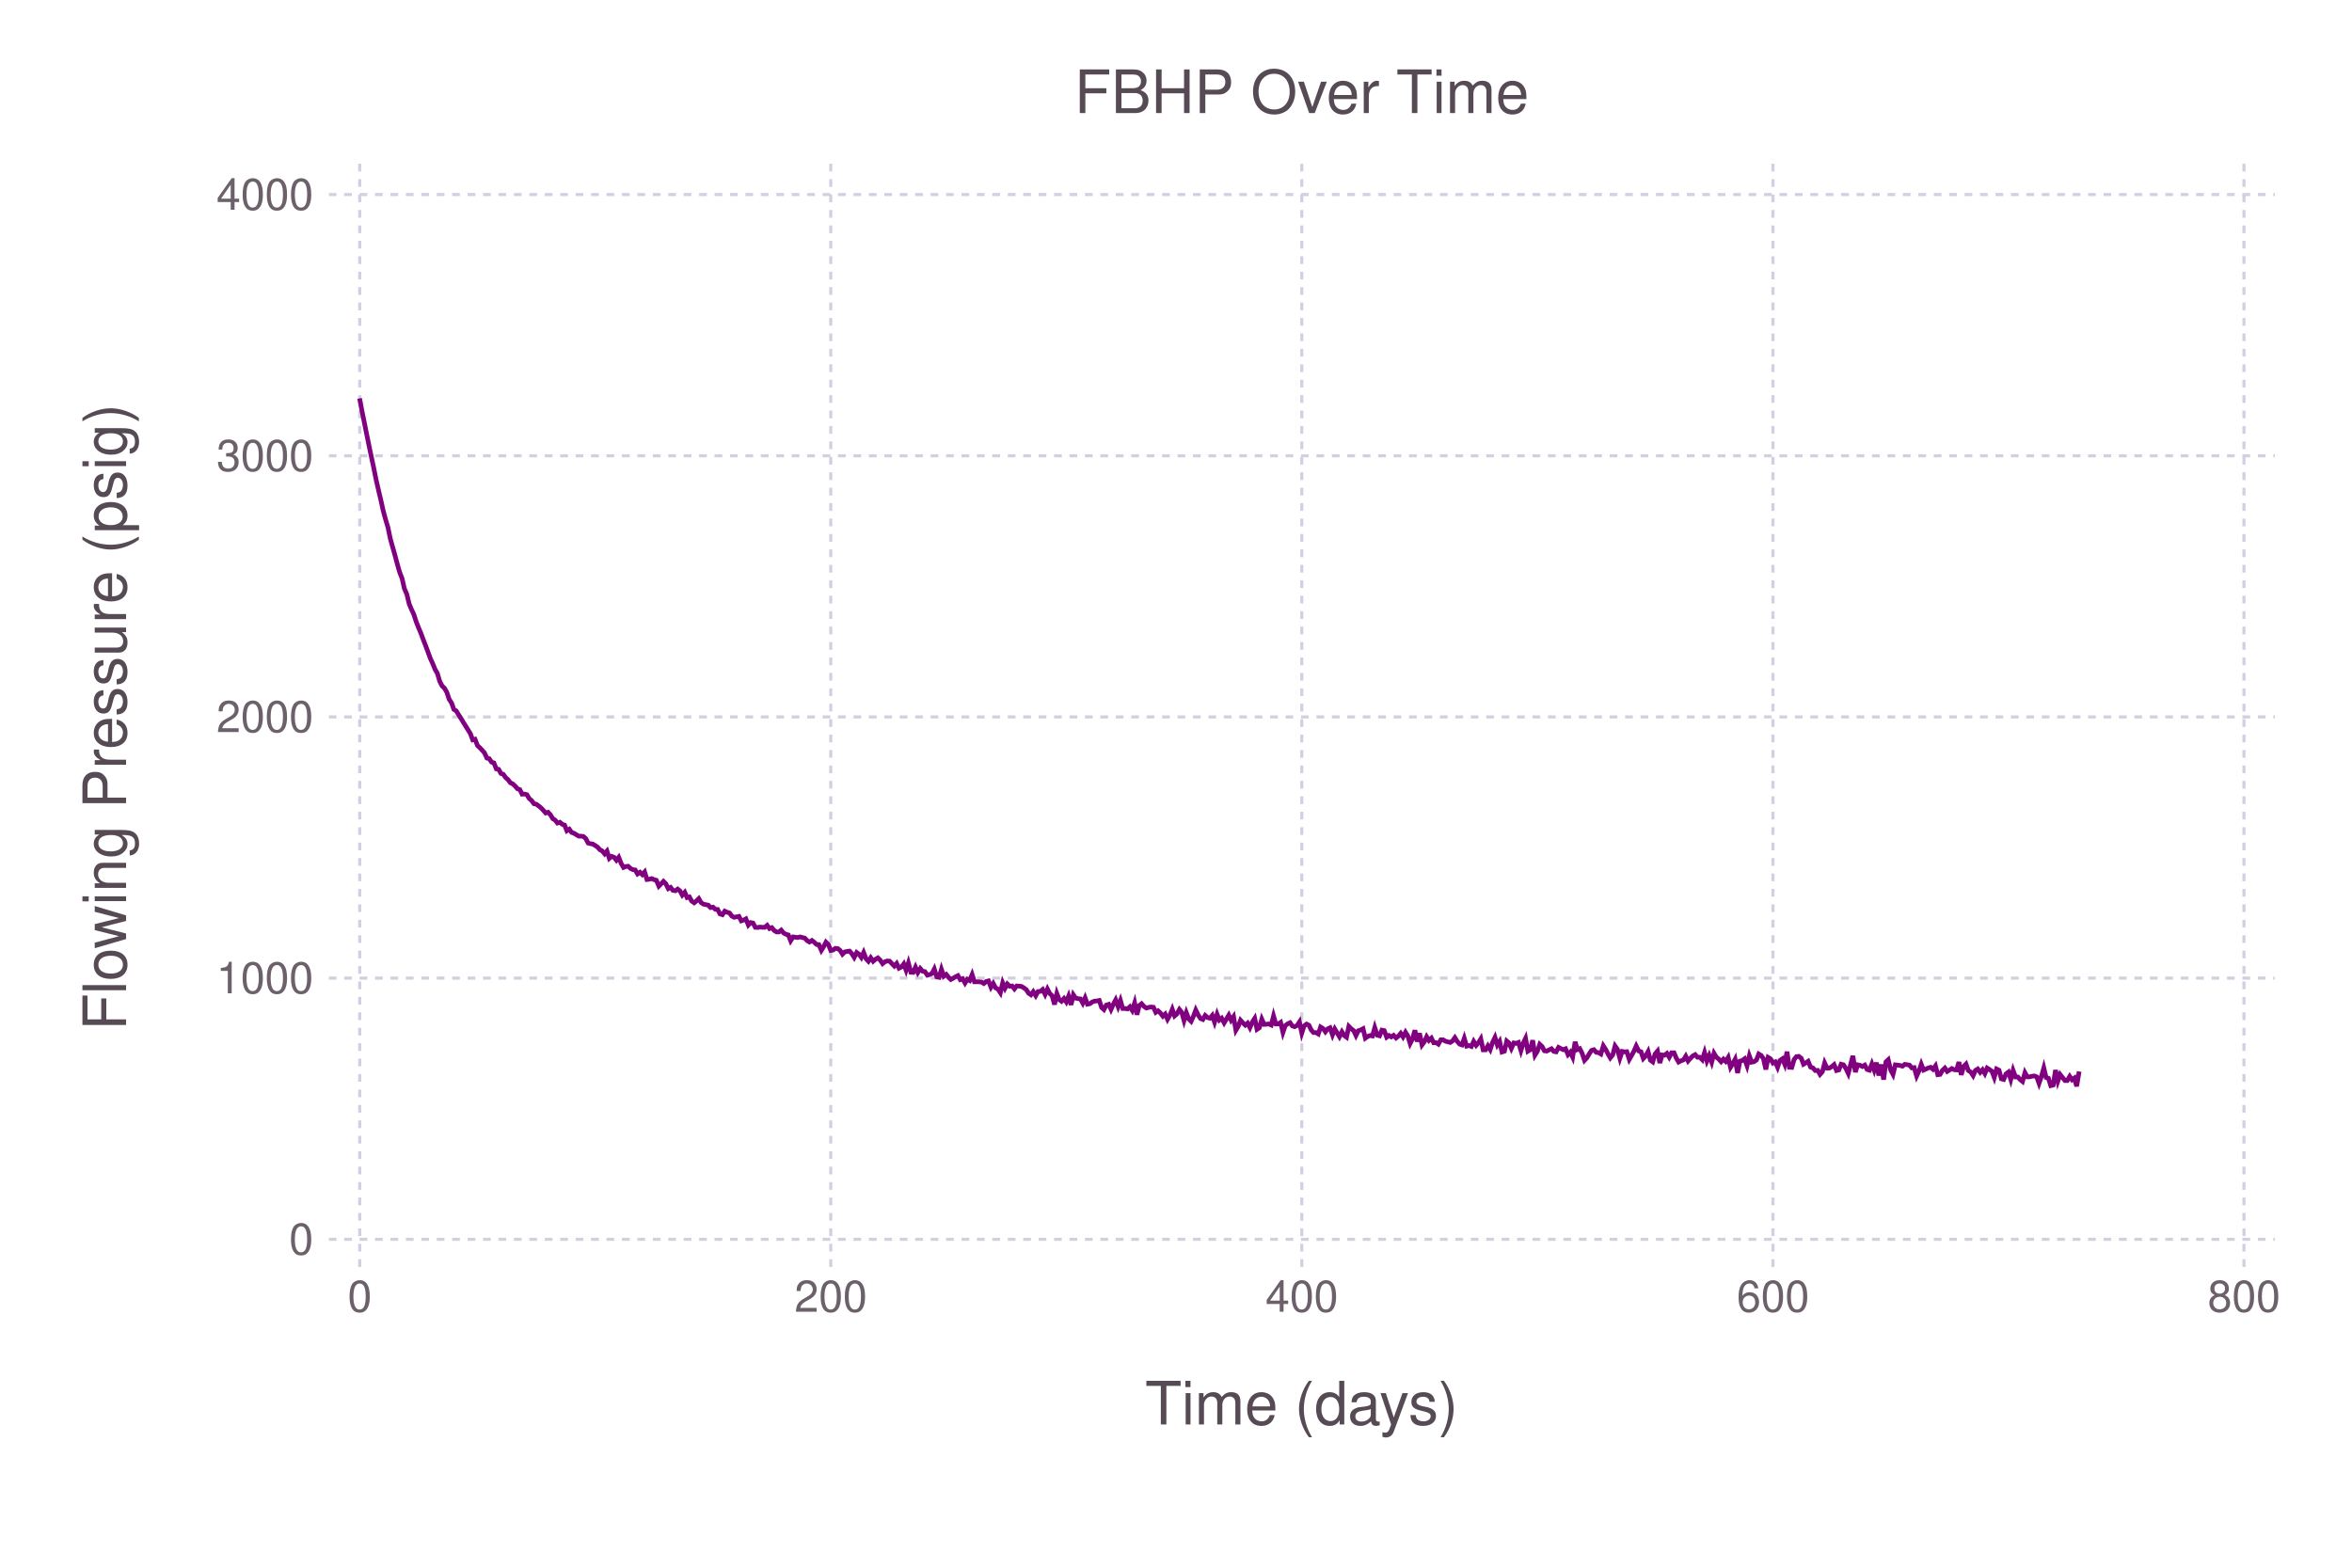
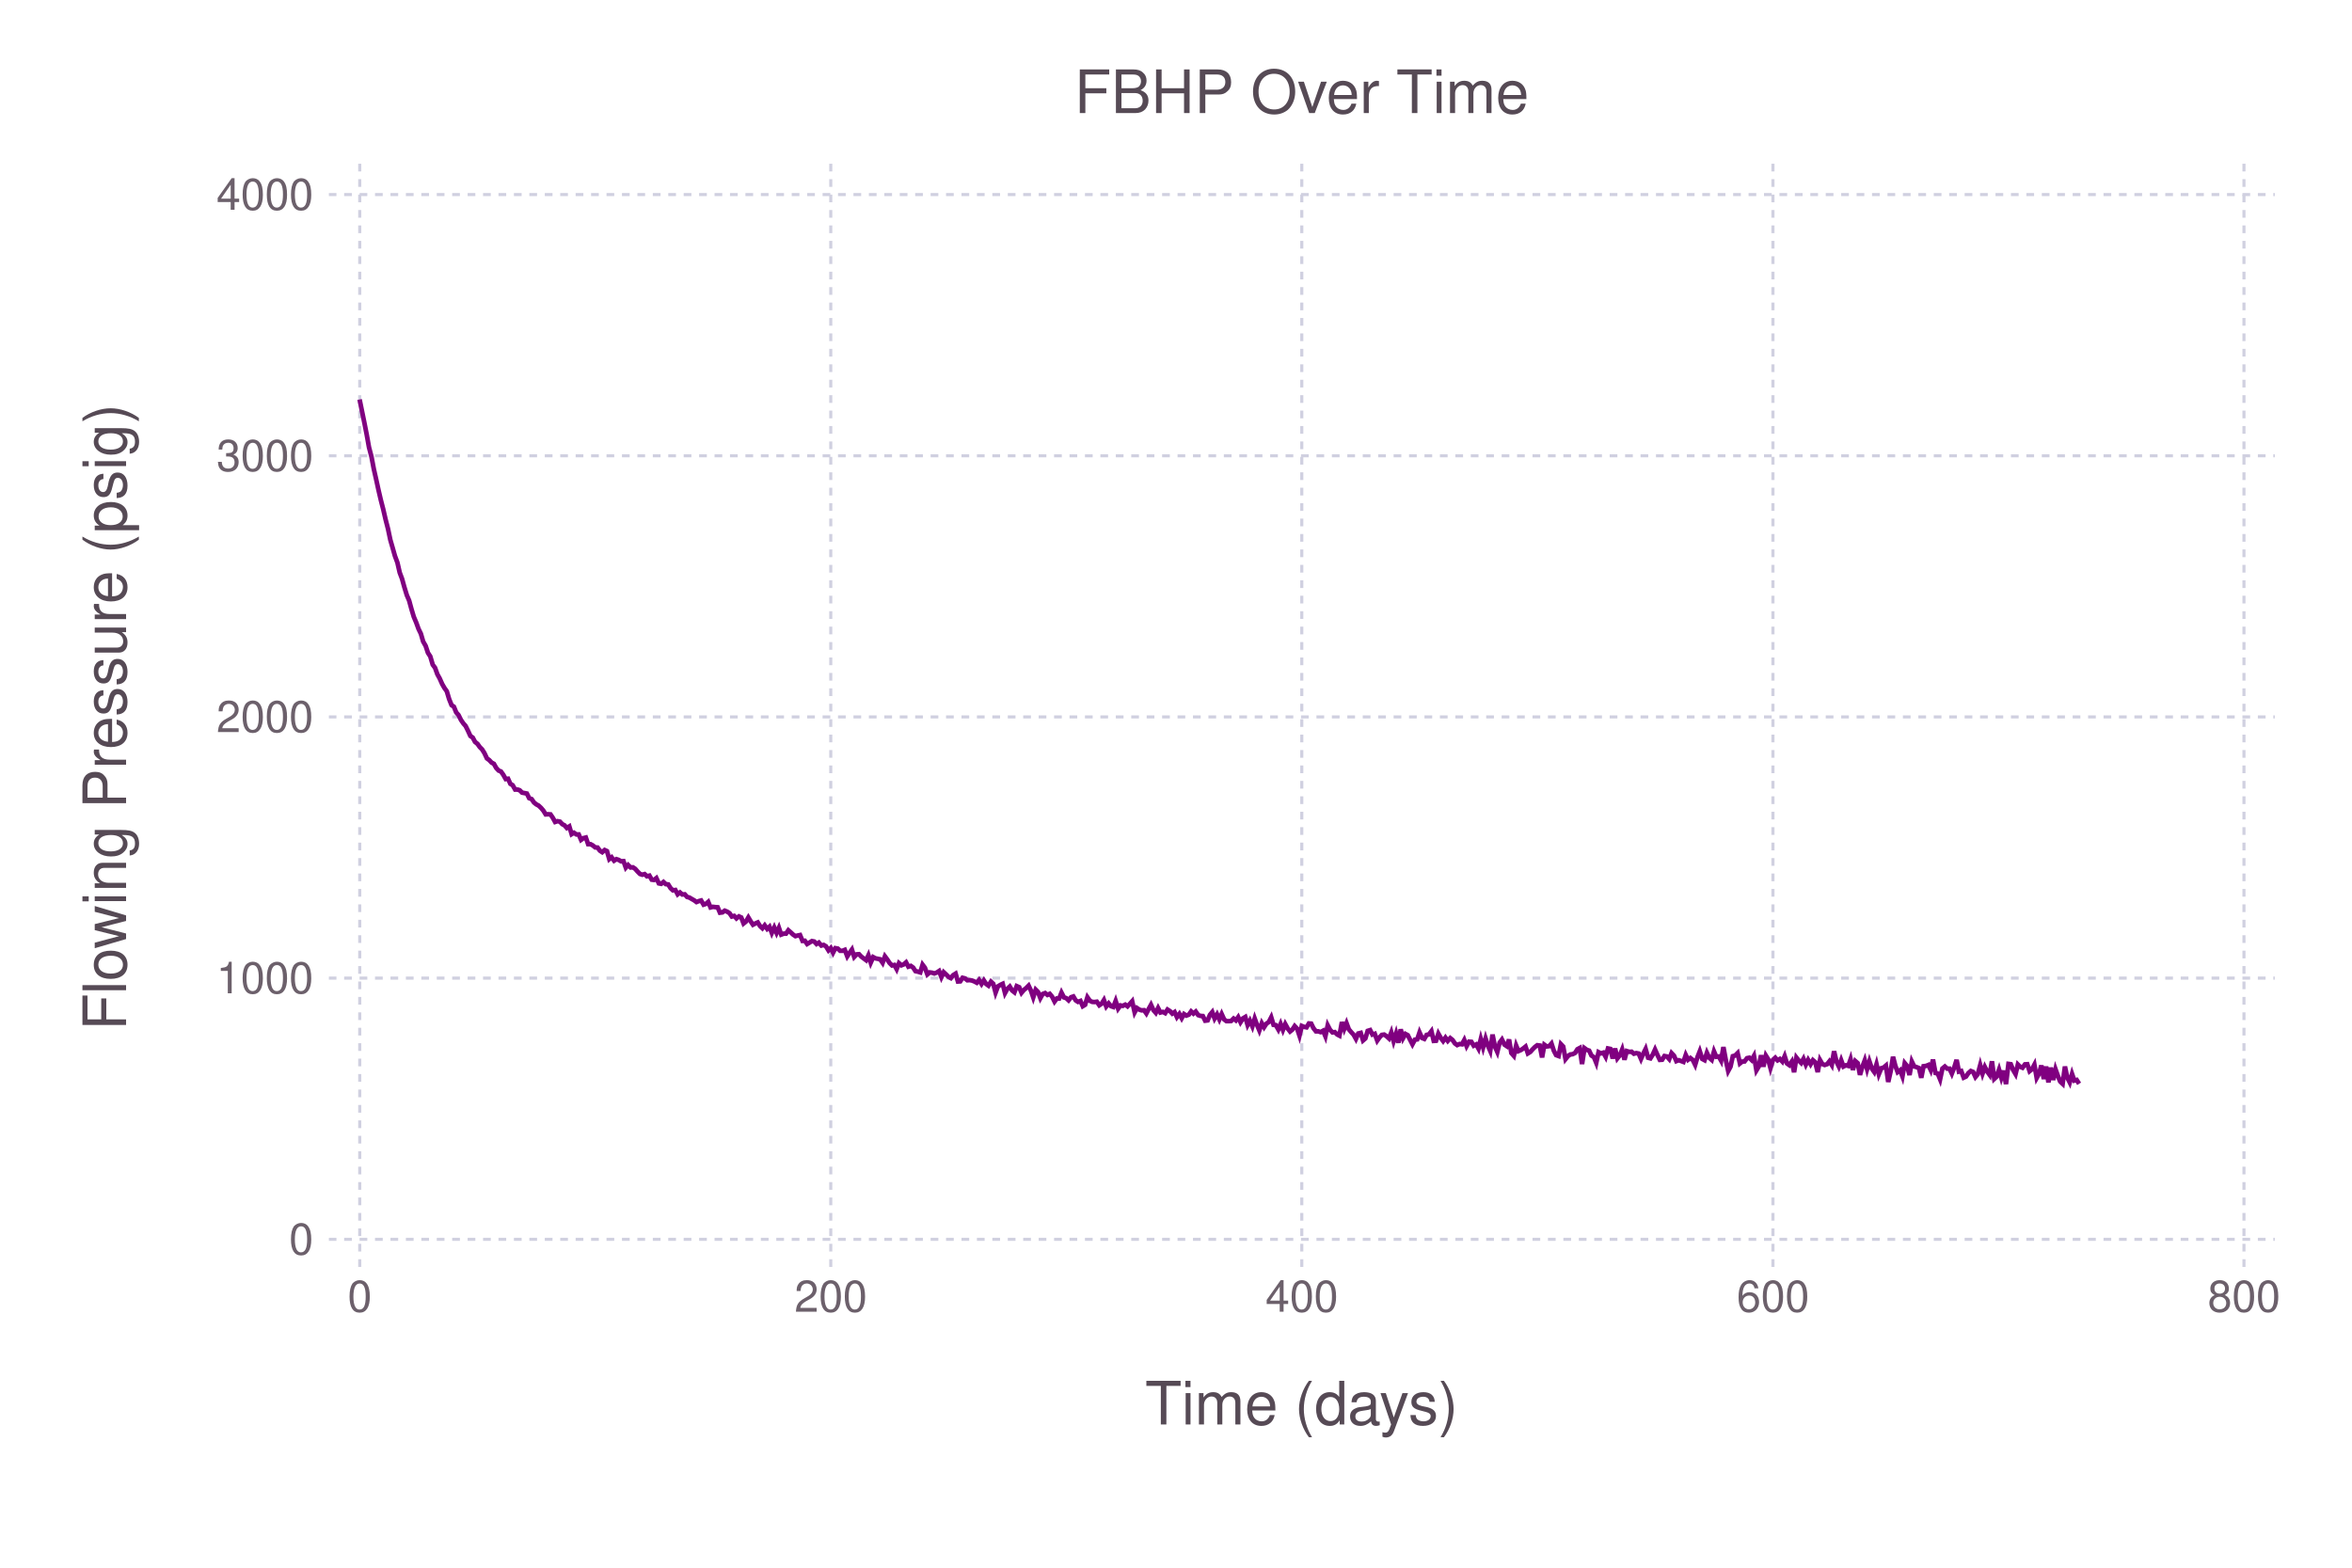
<svg xmlns="http://www.w3.org/2000/svg" version="1.2" width="152.4mm" height="101.6mm" viewBox="0 0 152.4 101.6" stroke="none" fill="#000000" stroke-width="0.3" font-size="3.88">
  <defs>
    <marker id="arrow" markerWidth="15" markerHeight="7" refX="5" refY="3.5" orient="auto" markerUnits="strokeWidth">
      <path d="M0,0 L15,3.5 L0,7 z" stroke="context-stroke" fill="context-stroke" />
    </marker>
  </defs>
-   <g class="plotroot xscalable yscalable" id="img-2c6d5a36-1">
-     <g font-size="3.88" font-family="'PT Sans','Helvetica Neue','Helvetica',sans-serif" fill="#564A55" stroke="#000000" stroke-opacity="0.000" id="img-2c6d5a36-2">
+   <g class="plotroot xscalable yscalable" id="img-1072ef1b-1">
+     <g font-size="3.88" font-family="'PT Sans','Helvetica Neue','Helvetica',sans-serif" fill="#564A55" stroke="#000000" stroke-opacity="0.000" id="img-1072ef1b-2">
      <g transform="translate(84.35,89.99)">
        <g class="primitive">
          <text text-anchor="middle" dy="0.6em">Time (days)</text>
        </g>
      </g>
    </g>
-     <g class="guide xlabels" font-size="2.82" font-family="'PT Sans Caption','Helvetica Neue','Helvetica',sans-serif" fill="#6C606B" id="img-2c6d5a36-3">
+     <g class="guide xlabels" font-size="2.82" font-family="'PT Sans Caption','Helvetica Neue','Helvetica',sans-serif" fill="#6C606B" id="img-1072ef1b-3">
      <g transform="translate(23.31,83.32)">
        <g class="primitive">
          <text text-anchor="middle" dy="0.6em">0</text>
        </g>
      </g>
      <g transform="translate(53.83,83.32)">
        <g class="primitive">
          <text text-anchor="middle" dy="0.6em">200</text>
        </g>
      </g>
      <g transform="translate(84.35,83.32)">
        <g class="primitive">
          <text text-anchor="middle" dy="0.6em">400</text>
        </g>
      </g>
      <g transform="translate(114.88,83.32)">
        <g class="primitive">
          <text text-anchor="middle" dy="0.6em">600</text>
        </g>
      </g>
      <g transform="translate(145.4,83.32)">
        <g class="primitive">
          <text text-anchor="middle" dy="0.6em">800</text>
        </g>
      </g>
    </g>
-     <g clip-path="url(#img-2c6d5a36-4)">
-       <g id="img-2c6d5a36-5">
-         <g pointer-events="visible" fill="#000000" fill-opacity="0.000" stroke="#000000" stroke-opacity="0.000" class="guide background" id="img-2c6d5a36-6">
-           <g transform="translate(84.35,46.46)" id="img-2c6d5a36-7">
+     <g clip-path="url(#img-1072ef1b-4)">
+       <g id="img-1072ef1b-5">
+         <g pointer-events="visible" fill="#000000" fill-opacity="0.000" stroke="#000000" stroke-opacity="0.000" class="guide background" id="img-1072ef1b-6">
+           <g transform="translate(84.35,46.46)" id="img-1072ef1b-7">
            <path d="M-63.05,-35.85 L 63.05 -35.85 63.05 35.85 -63.05 35.85 z" class="primitive" />
          </g>
        </g>
-         <g class="guide ygridlines xfixed" stroke-dasharray="0.5,0.5" stroke-width="0.2" stroke="#D0D0E0" id="img-2c6d5a36-8">
-           <g transform="translate(84.35,80.32)" id="img-2c6d5a36-9">
+         <g class="guide ygridlines xfixed" stroke-dasharray="0.5,0.5" stroke-width="0.2" stroke="#D0D0E0" id="img-1072ef1b-8">
+           <g transform="translate(84.35,80.32)" id="img-1072ef1b-9">
            <path fill="none" d="M-63.05,0 L 63.05 0" class="primitive" />
          </g>
-           <g transform="translate(84.35,63.39)" id="img-2c6d5a36-10">
+           <g transform="translate(84.35,63.39)" id="img-1072ef1b-10">
            <path fill="none" d="M-63.05,0 L 63.05 0" class="primitive" />
          </g>
-           <g transform="translate(84.35,46.46)" id="img-2c6d5a36-11">
+           <g transform="translate(84.35,46.46)" id="img-1072ef1b-11">
            <path fill="none" d="M-63.05,0 L 63.05 0" class="primitive" />
          </g>
-           <g transform="translate(84.35,29.54)" id="img-2c6d5a36-12">
+           <g transform="translate(84.35,29.54)" id="img-1072ef1b-12">
            <path fill="none" d="M-63.05,0 L 63.05 0" class="primitive" />
          </g>
-           <g transform="translate(84.35,12.61)" id="img-2c6d5a36-13">
+           <g transform="translate(84.35,12.61)" id="img-1072ef1b-13">
            <path fill="none" d="M-63.05,0 L 63.05 0" class="primitive" />
          </g>
        </g>
-         <g class="guide xgridlines yfixed" stroke-dasharray="0.5,0.5" stroke-width="0.2" stroke="#D0D0E0" id="img-2c6d5a36-14">
-           <g transform="translate(23.31,46.46)" id="img-2c6d5a36-15">
+         <g class="guide xgridlines yfixed" stroke-dasharray="0.5,0.5" stroke-width="0.2" stroke="#D0D0E0" id="img-1072ef1b-14">
+           <g transform="translate(23.31,46.46)" id="img-1072ef1b-15">
            <path fill="none" d="M0,-35.85 L 0 35.85" class="primitive" />
          </g>
-           <g transform="translate(53.83,46.46)" id="img-2c6d5a36-16">
+           <g transform="translate(53.83,46.46)" id="img-1072ef1b-16">
            <path fill="none" d="M0,-35.85 L 0 35.85" class="primitive" />
          </g>
-           <g transform="translate(84.35,46.46)" id="img-2c6d5a36-17">
+           <g transform="translate(84.35,46.46)" id="img-1072ef1b-17">
            <path fill="none" d="M0,-35.85 L 0 35.85" class="primitive" />
          </g>
-           <g transform="translate(114.88,46.46)" id="img-2c6d5a36-18">
+           <g transform="translate(114.88,46.46)" id="img-1072ef1b-18">
            <path fill="none" d="M0,-35.85 L 0 35.85" class="primitive" />
          </g>
-           <g transform="translate(145.4,46.46)" id="img-2c6d5a36-19">
+           <g transform="translate(145.4,46.46)" id="img-1072ef1b-19">
            <path fill="none" d="M0,-35.85 L 0 35.85" class="primitive" />
          </g>
        </g>
-         <g class="plotpanel" id="img-2c6d5a36-20">
-           <g stroke-width="0.3" fill="#000000" fill-opacity="0.000" class="geometry" id="img-2c6d5a36-21">
-             <g class="color_RGB{N0f8}(0.502,0.0,0.502)" stroke-dasharray="none" stroke="#800080" id="img-2c6d5a36-22">
-               <g transform="translate(79.01,62.87)" id="img-2c6d5a36-23">
-                 <path fill="none" d="M-55.71,-37.05 L -55.55 -36.21 -55.4 -35.47 -55.25 -34.72 -55.1 -33.99 -54.94 -33.23 -54.79 -32.53 -54.64 -31.78 -54.48 -31.08 -54.33 -30.45 -54.18 -29.77 -54.03 -29.22 -53.87 -28.68 -53.72 -27.96 -53.57 -27.42 -53.42 -26.89 -53.26 -26.29 -53.11 -25.77 -52.96 -25.39 -52.81 -24.73 -52.65 -24.36 -52.5 -23.74 -52.35 -23.38 -52.2 -23.06 -52.04 -22.57 -51.89 -22.19 -51.74 -21.84 -51.59 -21.43 -51.43 -21.02 -51.28 -20.62 -51.13 -20.21 -50.97 -19.86 -50.82 -19.49 -50.67 -19.23 -50.52 -18.72 -50.36 -18.41 -50.21 -18.27 -50.06 -18.01 -49.91 -17.56 -49.75 -17.31 -49.6 -16.89 -49.45 -16.8 -49.3 -16.56 -49.14 -16.31 -48.99 -16.06 -48.84 -15.82 -48.69 -15.58 -48.53 -15.32 -48.38 -14.92 -48.23 -14.96 -48.07 -14.55 -47.92 -14.41 -47.77 -14.25 -47.62 -14.08 -47.46 -13.74 -47.31 -13.7 -47.16 -13.48 -47.01 -13.43 -46.85 -13.04 -46.7 -13.01 -46.55 -12.74 -46.4 -12.69 -46.24 -12.47 -46.09 -12.34 -45.94 -12.14 -45.79 -12.07 -45.63 -11.92 -45.48 -11.75 -45.33 -11.7 -45.18 -11.4 -45.02 -11.41 -44.87 -11.37 -44.72 -11.12 -44.56 -10.98 -44.41 -10.78 -44.26 -10.75 -44.11 -10.64 -43.95 -10.51 -43.8 -10.35 -43.65 -10.18 -43.5 -10.23 -43.34 -10.06 -43.19 -9.81 -43.04 -9.72 -42.89 -9.53 -42.73 -9.58 -42.58 -9.45 -42.43 -9.4 -42.28 -9.03 -42.12 -9.13 -41.97 -8.92 -41.82 -8.87 -41.66 -8.77 -41.51 -8.68 -41.36 -8.68 -41.21 -8.66 -41.05 -8.52 -40.9 -8.23 -40.75 -8.19 -40.6 -8.17 -40.44 -8.07 -40.29 -7.97 -40.14 -7.8 -39.99 -7.72 -39.83 -7.53 -39.68 -7.71 -39.53 -7.24 -39.38 -7.37 -39.22 -7.31 -39.07 -7.12 -38.92 -7.31 -38.77 -6.93 -38.61 -6.65 -38.46 -6.71 -38.31 -6.73 -38.15 -6.58 -38 -6.51 -37.85 -6.49 -37.7 -6.23 -37.54 -6.34 -37.39 -6.19 -37.24 -6.36 -37.09 -5.87 -36.93 -5.89 -36.78 -5.93 -36.63 -5.86 -36.48 -5.82 -36.32 -5.44 -36.17 -5.59 -36.02 -5.75 -35.87 -5.6 -35.71 -5.28 -35.56 -5.36 -35.41 -5.17 -35.25 -5.14 -35.1 -5.25 -34.95 -5.13 -34.8 -4.86 -34.64 -5.04 -34.49 -4.7 -34.34 -4.74 -34.19 -4.47 -34.03 -4.36 -33.88 -4.48 -33.73 -4.63 -33.58 -4.37 -33.42 -4.27 -33.27 -4.24 -33.12 -4.21 -32.97 -4.05 -32.81 -4.08 -32.66 -3.94 -32.51 -3.93 -32.36 -3.64 -32.2 -3.59 -32.05 -3.82 -31.9 -3.75 -31.74 -3.7 -31.59 -3.5 -31.44 -3.42 -31.29 -3.45 -31.13 -3.48 -30.98 -3.19 -30.83 -3.24 -30.68 -3.32 -30.52 -2.92 -30.37 -3.08 -30.22 -3.05 -30.07 -2.77 -29.91 -2.76 -29.76 -2.79 -29.61 -2.77 -29.46 -2.77 -29.3 -2.9 -29.15 -2.69 -29 -2.75 -28.84 -2.56 -28.69 -2.47 -28.54 -2.47 -28.39 -2.59 -28.23 -2.4 -28.08 -2.32 -27.93 -2.28 -27.78 -1.9 -27.62 -2.15 -27.47 -2.13 -27.32 -2.11 -27.17 -2.15 -27.01 -2.11 -26.86 -2.07 -26.71 -1.91 -26.56 -1.82 -26.4 -1.92 -26.25 -1.8 -26.1 -1.66 -25.95 -1.65 -25.79 -1.28 -25.64 -1.52 -25.49 -1.81 -25.33 -1.65 -25.18 -1.27 -25.03 -1.3 -24.88 -1.41 -24.72 -1.39 -24.57 -1.27 -24.42 -1.03 -24.27 -1.18 -24.11 -1.21 -23.96 -1.23 -23.81 -1.06 -23.66 -0.82 -23.5 -1.14 -23.35 -1.03 -23.2 -0.82 -23.05 -1.14 -22.89 -0.73 -22.74 -0.57 -22.59 -0.8 -22.43 -0.57 -22.28 -0.7 -22.13 -0.79 -21.98 -0.65 -21.82 -0.42 -21.67 -0.54 -21.52 -0.59 -21.37 -0.58 -21.21 -0.41 -21.06 -0.26 -20.91 -0.43 -20.76 -0.12 -20.6 -0.2 -20.45 -0.4 -20.3 0.01 -20.15 -0.46 -19.99 0.14 -19.84 0.15 -19.69 -0.19 -19.54 0.16 -19.38 -0.1 -19.23 0.07 -19.08 0.1 -18.92 0.33 -18.77 0.29 -18.62 0.22 -18.47 -0.07 -18.31 0.44 -18.16 0.47 -18.01 -0.05 -17.86 0.4 -17.7 0.28 -17.55 0.46 -17.4 0.61 -17.25 0.53 -17.09 0.43 -16.94 0.36 -16.79 0.62 -16.64 0.56 -16.48 0.84 -16.33 0.6 -16.18 0.68 -16.02 0.29 -15.87 0.76 -15.72 0.76 -15.57 0.76 -15.41 0.78 -15.26 0.87 -15.11 0.74 -14.96 0.7 -14.8 1.11 -14.65 0.87 -14.5 1.15 -14.35 1.23 -14.19 1.47 -14.04 0.83 -13.89 1.18 -13.74 0.9 -13.58 1.05 -13.43 1.03 -13.28 1.22 -13.13 1.03 -12.97 1.04 -12.82 1.06 -12.67 1.15 -12.51 1.27 -12.36 1.5 -12.21 1.6 -12.06 1.4 -11.9 1.66 -11.75 1.39 -11.6 1.38 -11.45 1.26 -11.29 1.58 -11.14 1.23 -10.99 1.52 -10.84 1.66 -10.68 2.23 -10.53 1.52 -10.38 1.91 -10.23 2.02 -10.07 1.84 -9.92 2.06 -9.77 1.69 -9.61 2.25 -9.46 1.6 -9.31 1.82 -9.16 1.85 -9 1.87 -8.85 2.14 -8.7 1.8 -8.55 2.21 -8.39 2.18 -8.24 2.07 -8.09 2.01 -7.94 2 -7.78 1.97 -7.63 2.43 -7.48 2.56 -7.33 2.27 -7.17 2.22 -7.02 2.55 -6.87 2.21 -6.72 1.93 -6.56 2.37 -6.41 1.97 -6.26 2.49 -6.1 2.49 -5.95 2.52 -5.8 2.38 -5.65 2.61 -5.49 2.12 -5.34 2.89 -5.19 2.3 -5.04 2.18 -4.88 2.36 -4.73 2.46 -4.58 2.42 -4.43 2.39 -4.27 2.41 -4.12 2.74 -3.97 2.64 -3.82 2.78 -3.66 2.99 -3.51 2.85 -3.36 3.19 -3.2 2.91 -3.05 2.54 -2.9 2.97 -2.75 2.84 -2.59 2.55 -2.44 2.74 -2.29 3.27 -2.14 2.76 -1.98 3.17 -1.83 3.32 -1.68 2.99 -1.53 2.59 -1.37 2.92 -1.22 3.14 -1.07 3.2 -0.92 2.94 -0.76 3.08 -0.61 3.12 -0.46 2.94 -0.31 3.38 -0.15 2.86 0 3.24 0.15 3.12 0.31 3.42 0.46 3.17 0.61 2.92 0.76 3.25 0.92 3.02 1.07 3.9 1.22 3.65 1.37 3.25 1.53 3.43 1.68 3.57 1.83 3.44 1.98 3.73 2.14 3.36 2.29 3.13 2.44 3.84 2.59 3.74 2.75 3.18 2.9 3.52 3.05 3.51 3.2 3.49 3.36 3.56 3.51 2.97 3.66 3.49 3.82 3.49 3.97 3.39 4.12 4.04 4.27 3.6 4.43 3.48 4.58 3.41 4.73 3.62 4.88 3.67 5.04 3.59 5.19 3.36 5.34 4.08 5.49 3.62 5.65 3.5 5.8 3.57 5.95 3.88 6.1 4.05 6.26 4.05 6.41 4.14 6.56 3.69 6.72 3.79 6.87 4 7.02 3.81 7.17 3.74 7.33 4.2 7.48 3.82 7.63 4.07 7.78 4.32 7.94 4 8.09 4.24 8.24 4.35 8.39 3.65 8.55 3.81 8.7 3.92 8.85 4.24 9 3.93 9.16 3.88 9.31 3.8 9.46 4.41 9.61 4.3 9.77 4.24 9.92 4.27 10.07 3.73 10.23 4.22 10.38 4.26 10.53 3.89 10.68 3.92 10.84 4.35 10.99 4.24 11.14 4.33 11.29 4.23 11.45 4.4 11.6 4.28 11.75 4.1 11.9 4.33 12.06 4.03 12.21 4.27 12.36 4.76 12.51 4.47 12.67 3.9 12.82 4.63 12.97 4.1 13.13 4.85 13.28 4.65 13.43 4.32 13.58 4.56 13.74 4.41 13.89 4.71 14.04 4.7 14.19 4.8 14.35 4.52 14.5 4.52 14.65 4.61 14.8 4.65 14.96 4.69 15.11 4.59 15.26 4.38 15.41 4.62 15.57 4.8 15.72 4.85 15.87 4.42 16.02 4.93 16.18 4.89 16.33 4.95 16.48 4.62 16.64 4.88 16.79 4.71 16.94 4.46 17.09 5.17 17.25 5.17 17.4 4.91 17.55 5.15 17.7 4.69 17.86 4.36 18.01 4.85 18.16 4.62 18.31 5.31 18.47 5.26 18.62 4.6 18.77 4.73 18.92 5.08 19.08 4.72 19.23 4.75 19.38 4.69 19.54 5.22 19.69 4.73 19.84 4.42 19.99 5.26 20.15 5.16 20.3 4.55 20.45 5.51 20.6 5.27 20.76 4.81 20.91 4.95 21.06 5.23 21.21 5.25 21.37 5.17 21.52 5.1 21.67 5.27 21.82 5.3 21.98 5.01 22.13 5.09 22.28 5.16 22.43 5.1 22.59 5.48 22.74 5.32 22.89 5.64 23.05 4.65 23.2 5.15 23.35 5.09 23.5 5.38 23.66 5.85 23.81 5.69 23.96 5.44 24.11 5.21 24.27 5.16 24.42 5.33 24.57 5.35 24.72 5.44 24.88 4.91 25.03 5.14 25.18 5.43 25.33 5.69 25.49 5.49 25.64 4.92 25.79 5.13 25.95 5.72 26.1 5.27 26.25 5.3 26.4 5.29 26.56 5.79 26.71 5.53 26.86 5.26 27.01 4.92 27.17 5.24 27.32 5.29 27.47 5.73 27.62 5.57 27.78 5.28 27.93 5.84 28.08 5.95 28.23 5.44 28.39 5.25 28.54 6.02 28.69 5.5 28.84 5.52 29 5.4 29.15 5.65 29.3 5.36 29.46 5.36 29.61 5.71 29.76 5.96 29.91 5.88 30.07 5.82 30.22 5.58 30.37 5.89 30.52 5.72 30.68 5.56 30.83 5.48 30.98 5.65 31.13 5.65 31.29 5.81 31.44 5.34 31.59 5.89 31.74 5.54 31.9 5.97 32.05 5.39 32.2 5.64 32.36 5.77 32.51 5.94 32.66 5.77 32.81 5.92 32.97 5.66 33.12 6.3 33.27 6.06 33.42 5.78 33.58 6.67 33.73 5.9 33.88 5.86 34.03 5.75 34.19 6.2 34.34 5.56 34.49 5.97 34.64 5.94 34.8 5.83 34.95 5.44 35.1 5.53 35.25 5.73 35.41 6.44 35.56 5.66 35.71 5.75 35.87 6.02 36.02 5.95 36.17 6.3 36.32 5.86 36.48 5.75 36.63 6.1 36.78 5.29 36.93 6.3 37.09 6.31 37.24 5.8 37.39 5.61 37.54 5.59 37.7 5.71 37.85 6.1 38 6.01 38.15 5.91 38.31 6.29 38.46 6.34 38.61 6.51 38.77 6.5 38.92 6.76 39.07 6.59 39.22 6.02 39.38 6.36 39.53 6.35 39.68 6.26 39.83 6.13 39.99 6.51 40.14 6.47 40.29 6.1 40.44 6.14 40.6 6.38 40.75 6.7 40.9 6.13 41.05 5.56 41.21 6.61 41.36 6.14 41.51 6.17 41.66 6.25 41.82 6.16 41.97 6.44 42.12 6.49 42.28 6.08 42.43 6.49 42.58 6 42.73 6.83 42.89 6.12 43.04 7.1 43.19 5.95 43.34 5.81 43.5 6.48 43.65 6.76 43.8 6.14 43.95 6.16 44.11 6.18 44.26 6.23 44.41 6.11 44.56 6.13 44.72 6.16 44.87 6.34 45.02 6.32 45.18 6.87 45.33 6.54 45.48 6.1 45.63 6.48 45.79 6.41 45.94 6.34 46.09 6.3 46.24 6.43 46.4 6.21 46.55 6.78 46.7 6.76 46.85 6.5 47.01 6.35 47.16 6.57 47.31 6.48 47.46 6.38 47.62 6.46 47.77 6.47 47.92 5.96 48.07 6.79 48.23 6.24 48.38 6.09 48.53 6.51 48.69 6.61 48.84 6.84 48.99 6.5 49.14 6.41 49.3 6.63 49.45 6.46 49.6 6.71 49.75 6.35 49.91 6.45 50.06 6.56 50.21 6.96 50.36 6.41 50.52 6.49 50.67 7.05 50.82 7.09 50.97 6.73 51.13 6.61 51.28 7.09 51.43 6.5 51.59 6.93 51.74 6.93 51.89 7.1 52.04 7.22 52.2 6.65 52.35 6.92 52.5 6.92 52.65 6.88 52.81 6.86 52.96 6.92 53.11 7.34 53.26 6.91 53.42 6.34 53.57 6.96 53.72 7.01 53.87 7.49 54.03 7.45 54.18 6.48 54.33 7.2 54.48 6.77 54.64 6.97 54.79 7.16 54.94 7.16 55.1 6.89 55.25 7.11 55.4 7 55.55 7.53 55.71 6.57" class="primitive" />
+         <g class="plotpanel" id="img-1072ef1b-20">
+           <g stroke-width="0.3" fill="#000000" fill-opacity="0.000" class="geometry" id="img-1072ef1b-21">
+             <g class="color_RGB{N0f8}(0.502,0.0,0.502)" stroke-dasharray="none" stroke="#800080" id="img-1072ef1b-22">
+               <g transform="translate(79.01,62.85)" id="img-1072ef1b-23">
+                 <path fill="none" d="M-55.71,-36.96 L -55.55 -36.18 -55.4 -35.45 -55.25 -34.69 -55.1 -33.86 -54.94 -33.25 -54.79 -32.46 -54.64 -31.8 -54.48 -31.07 -54.33 -30.43 -54.18 -29.85 -54.03 -29.2 -53.87 -28.58 -53.72 -27.87 -53.57 -27.35 -53.42 -26.82 -53.26 -26.39 -53.11 -25.74 -52.96 -25.34 -52.81 -24.8 -52.65 -24.28 -52.5 -23.93 -52.35 -23.38 -52.2 -22.88 -52.04 -22.5 -51.89 -22.09 -51.74 -21.78 -51.59 -21.27 -51.43 -20.99 -51.28 -20.54 -51.13 -20.31 -50.97 -19.77 -50.82 -19.57 -50.67 -19.15 -50.52 -18.88 -50.36 -18.52 -50.21 -18.26 -50.06 -18.05 -49.91 -17.55 -49.75 -17.15 -49.6 -17.05 -49.45 -16.68 -49.3 -16.51 -49.14 -16.19 -48.99 -15.97 -48.84 -15.8 -48.69 -15.5 -48.53 -15.15 -48.38 -15.05 -48.23 -14.77 -48.07 -14.64 -47.92 -14.43 -47.77 -14.28 -47.62 -14.04 -47.46 -13.7 -47.31 -13.59 -47.16 -13.43 -47.01 -13.35 -46.85 -13.07 -46.7 -12.91 -46.55 -12.85 -46.4 -12.64 -46.24 -12.36 -46.09 -12.38 -45.94 -12.05 -45.79 -11.96 -45.63 -11.68 -45.48 -11.68 -45.33 -11.63 -45.18 -11.48 -45.02 -11.45 -44.87 -11.42 -44.72 -11.12 -44.56 -11.06 -44.41 -10.84 -44.26 -10.72 -44.11 -10.64 -43.95 -10.49 -43.8 -10.31 -43.65 -10.07 -43.5 -10.08 -43.34 -10.07 -43.19 -9.85 -43.04 -9.58 -42.89 -9.63 -42.73 -9.6 -42.58 -9.44 -42.43 -9.36 -42.28 -9.19 -42.12 -9.29 -41.97 -8.79 -41.82 -8.88 -41.66 -8.77 -41.51 -8.77 -41.36 -8.42 -41.21 -8.53 -41.05 -8.57 -40.9 -8.14 -40.75 -8.14 -40.6 -8.06 -40.44 -7.93 -40.29 -7.92 -40.14 -7.72 -39.99 -7.62 -39.83 -7.76 -39.68 -7.69 -39.53 -7.17 -39.38 -7.29 -39.22 -7.07 -39.07 -7.17 -38.92 -7.12 -38.77 -7.03 -38.61 -7.04 -38.46 -6.62 -38.31 -6.79 -38.15 -6.63 -38 -6.64 -37.85 -6.54 -37.7 -6.37 -37.54 -6.21 -37.39 -6.16 -37.24 -6.2 -37.09 -6.06 -36.93 -6.1 -36.78 -5.84 -36.63 -5.82 -36.48 -5.94 -36.32 -5.6 -36.17 -5.57 -36.02 -5.69 -35.87 -5.55 -35.71 -5.53 -35.56 -5.29 -35.41 -5.15 -35.25 -5.17 -35.1 -4.89 -34.95 -5.01 -34.8 -4.88 -34.64 -4.89 -34.49 -4.72 -34.34 -4.68 -34.19 -4.59 -34.03 -4.5 -33.88 -4.39 -33.73 -4.45 -33.58 -4.49 -33.42 -4.22 -33.27 -4.27 -33.12 -4.4 -32.97 -4.04 -32.81 -4.08 -32.66 -4.06 -32.51 -4.05 -32.36 -3.7 -32.2 -3.72 -32.05 -3.83 -31.9 -3.77 -31.74 -3.67 -31.59 -3.45 -31.44 -3.49 -31.29 -3.33 -31.13 -3.46 -30.98 -3.39 -30.83 -3 -30.68 -3.12 -30.52 -3.39 -30.37 -3.14 -30.22 -2.92 -30.07 -3 -29.91 -3.07 -29.76 -2.83 -29.61 -2.69 -29.46 -2.88 -29.3 -2.65 -29.15 -2.79 -29 -2.39 -28.84 -2.74 -28.69 -2.39 -28.54 -2.72 -28.39 -2.28 -28.23 -2.34 -28.08 -2.34 -27.93 -2.56 -27.78 -2.43 -27.62 -2.28 -27.47 -2.18 -27.32 -2.22 -27.17 -2.25 -27.01 -1.87 -26.86 -1.88 -26.71 -1.67 -26.56 -1.76 -26.4 -1.86 -26.25 -1.83 -26.1 -1.67 -25.95 -1.76 -25.79 -1.57 -25.64 -1.61 -25.49 -1.52 -25.33 -1.26 -25.18 -1.41 -25.03 -1.11 -24.88 -1.4 -24.72 -1.37 -24.57 -1.23 -24.42 -1.23 -24.27 -1.29 -24.11 -0.87 -23.96 -1.1 -23.81 -1.31 -23.66 -0.83 -23.5 -1 -23.35 -1.01 -23.2 -0.85 -23.05 -0.74 -22.89 -0.62 -22.74 -0.94 -22.59 -0.46 -22.43 -0.82 -22.28 -0.74 -22.13 -0.71 -21.98 -0.68 -21.82 -0.45 -21.67 -0.87 -21.52 -0.67 -21.37 -0.44 -21.21 -0.28 -21.06 -0.31 -20.91 -0.04 -20.76 -0.43 -20.6 -0.29 -20.45 -0.35 -20.3 -0.48 -20.15 -0.2 -19.99 -0.25 -19.84 -0.14 -19.69 0.09 -19.54 0.12 -19.38 0.17 -19.23 -0.33 -19.08 -0.13 -18.92 0.3 -18.77 0.17 -18.62 0.19 -18.47 0.24 -18.31 0.18 -18.16 0.08 -18.01 0.48 -17.86 0.16 -17.7 0.31 -17.55 0.46 -17.4 0.54 -17.25 0.35 -17.09 0.25 -16.94 0.76 -16.79 0.75 -16.64 0.52 -16.48 0.56 -16.33 0.68 -16.18 0.67 -16.02 0.7 -15.87 0.76 -15.72 0.84 -15.57 0.66 -15.41 0.92 -15.26 0.69 -15.11 0.92 -14.96 1.03 -14.8 0.77 -14.65 0.91 -14.5 1.48 -14.35 1.08 -14.19 0.98 -14.04 0.91 -13.89 1.51 -13.74 1.24 -13.58 1.09 -13.43 1.34 -13.28 1.46 -13.13 1.06 -12.97 1.13 -12.82 1.49 -12.67 1.31 -12.51 1.18 -12.36 1.03 -12.21 1.35 -12.06 1.79 -11.9 1.29 -11.75 1.44 -11.6 1.84 -11.45 1.57 -11.29 1.51 -11.14 1.63 -10.99 1.56 -10.84 1.74 -10.68 2.06 -10.53 1.86 -10.38 1.86 -10.23 1.48 -10.07 1.79 -9.92 1.84 -9.77 1.98 -9.61 1.78 -9.46 1.73 -9.31 1.98 -9.16 2.08 -9 2.02 -8.85 2.36 -8.7 2.27 -8.55 1.78 -8.39 2.01 -8.24 2.08 -8.09 2.09 -7.94 2.07 -7.78 2.3 -7.63 2.2 -7.48 1.96 -7.33 2.38 -7.17 2.18 -7.02 2.36 -6.87 2.41 -6.72 2.02 -6.56 2.52 -6.41 2.31 -6.26 2.34 -6.1 2.26 -5.95 2.37 -5.8 2.21 -5.65 2.04 -5.49 2.76 -5.34 2.48 -5.19 2.58 -5.04 2.63 -4.88 2.62 -4.73 2.83 -4.58 2.54 -4.43 2.27 -4.27 2.62 -4.12 2.79 -3.97 2.48 -3.82 2.77 -3.66 2.73 -3.51 2.81 -3.36 2.58 -3.2 2.68 -3.05 2.84 -2.9 2.74 -2.75 3.07 -2.59 2.86 -2.44 3.14 -2.29 2.87 -2.14 2.97 -1.98 2.91 -1.83 2.7 -1.68 2.84 -1.53 2.71 -1.37 2.94 -1.22 2.99 -1.07 3 -0.92 3.3 -0.76 3.28 -0.61 2.92 -0.46 2.74 -0.31 3.16 -0.15 2.89 0 3.22 0.15 2.87 0.31 3.22 0.46 3.33 0.61 3.33 0.76 3.32 0.92 3.16 1.07 3.28 1.22 3.07 1.37 3.4 1.53 3.15 1.68 3.06 1.83 3.58 1.98 3.3 2.14 3.67 2.29 3.16 2.44 3.57 2.59 3.93 2.75 3.46 2.9 3.72 3.05 3.49 3.2 3.39 3.36 3.08 3.51 3.57 3.66 3.59 3.82 3.87 3.97 3.51 4.12 3.9 4.27 3.52 4.43 3.81 4.58 4 4.73 3.88 4.88 3.65 5.04 3.82 5.19 4.27 5.34 3.64 5.49 3.7 5.65 3.73 5.8 3.48 5.95 3.49 6.1 3.79 6.26 3.99 6.41 3.99 6.56 4.04 6.72 3.95 6.87 4.31 7.02 3.6 7.17 3.89 7.33 4.06 7.48 4.04 7.63 4.19 7.78 4.27 7.94 3.39 8.09 3.84 8.24 3.46 8.39 3.86 8.55 4.05 8.7 4.21 8.85 4.48 9 4.13 9.16 4.09 9.31 4.58 9.46 4.45 9.61 3.96 9.77 3.91 9.92 4.2 10.07 4.15 10.23 4.59 10.38 4.38 10.53 4.22 10.68 4.2 10.84 4.31 10.99 4.45 11.14 4.06 11.29 4.63 11.45 4.13 11.6 4.73 11.75 3.86 11.9 4.44 12.06 4.16 12.21 4.24 12.36 4.54 12.51 4.83 12.67 4.53 12.82 4.51 12.97 4.06 13.13 4.42 13.28 4.48 13.43 4.22 13.58 4.19 13.74 3.98 13.89 4.61 14.04 4.6 14.19 4.14 14.35 4.42 14.5 4.62 14.65 4.4 14.8 4.61 14.96 4.43 15.11 4.55 15.26 4.77 15.41 4.88 15.57 4.81 15.72 4.83 15.87 4.55 16.02 4.95 16.18 4.66 16.33 4.67 16.48 4.92 16.64 4.84 16.79 5.11 16.94 4.49 17.09 5.03 17.25 4.45 17.4 4.92 17.55 5.26 17.7 4.2 17.86 4.99 18.01 5.33 18.16 4.72 18.31 4.52 18.47 4.85 18.62 4.95 18.77 4.52 18.92 5.4 19.08 5.58 19.23 4.91 19.38 5.27 19.54 5.2 19.69 5.1 19.84 4.98 19.99 5.42 20.15 5.32 20.3 5.15 20.45 5 20.6 4.89 20.76 4.91 20.91 5.68 21.06 4.86 21.21 4.97 21.37 4.95 21.52 4.78 21.67 5.24 21.82 5.53 21.98 5.59 22.13 4.82 22.28 4.98 22.43 5.79 22.59 5.59 22.74 5.49 22.89 5.47 23.05 5.39 23.2 5.15 23.35 5.07 23.5 6.11 23.66 5.08 23.81 5.19 23.96 5.24 24.11 5.56 24.27 5.66 24.42 6.03 24.57 5.34 24.72 5.42 24.88 5.37 25.03 5.64 25.18 5.1 25.33 5.13 25.49 5.75 25.64 5.1 25.79 5.74 25.95 5.54 26.1 5.17 26.25 5.83 26.4 5.27 26.56 5.32 26.71 5.31 26.86 5.44 27.01 5.4 27.17 5.43 27.32 5.78 27.47 5.43 27.62 5.13 27.78 5.7 27.93 5.74 28.08 5.5 28.23 5.17 28.39 5.53 28.54 5.84 28.69 5.83 28.84 5.59 29 5.62 29.15 5.79 29.3 5.4 29.46 5.57 29.61 5.92 29.76 5.86 29.91 5.91 30.07 5.97 30.22 5.52 30.37 5.83 30.52 5.72 30.68 5.85 30.83 6.16 30.98 5.66 31.13 5.28 31.29 5.78 31.44 5.86 31.59 5.38 31.74 5.7 31.9 5.84 32.05 5.29 32.2 5.64 32.36 5.62 32.51 5.89 32.66 5.01 32.81 5.82 32.97 6.56 33.12 6.28 33.27 5.6 33.42 5.56 33.58 5.4 33.73 6.07 33.88 5.95 34.03 5.94 34.19 5.73 34.34 5.7 34.49 5.85 34.64 5.58 34.8 6.52 34.95 6.27 35.1 5.54 35.25 6.28 35.41 5.56 35.56 5.8 35.71 6.37 35.87 5.84 36.02 5.7 36.17 5.87 36.32 5.78 36.48 5.95 36.63 5.6 36.78 6.07 36.93 6.18 37.09 5.95 37.24 6.64 37.39 5.69 37.54 5.88 37.7 6.04 37.85 5.77 38 6.15 38.15 5.84 38.31 6.12 38.46 5.86 38.61 5.99 38.77 6.63 38.92 5.85 39.07 6.11 39.22 6.17 39.38 6.12 39.53 5.93 39.68 6.17 39.83 5.28 39.99 5.96 40.14 6.27 40.29 5.86 40.44 6.27 40.6 6.19 40.75 6.23 40.9 5.8 41.05 6.49 41.21 5.92 41.36 6.05 41.51 6.81 41.66 6.3 41.82 5.87 41.97 6.44 42.12 5.93 42.28 6.41 42.43 6.62 42.58 6.12 42.73 6.77 42.89 6.38 43.04 6.34 43.19 6.21 43.34 7.27 43.5 6.56 43.65 5.64 43.8 6.22 43.95 6.63 44.11 6.51 44.26 6.91 44.41 6.05 44.56 6.23 44.72 6.82 44.87 5.95 45.02 6.26 45.18 6.31 45.33 6.37 45.48 7 45.63 6.25 45.79 6.23 45.94 6.17 46.09 6.49 46.24 5.82 46.4 6.69 46.55 6.73 46.7 7.1 46.85 6.4 47.01 6.27 47.16 6.41 47.31 6.41 47.46 6.73 47.62 6.32 47.77 5.84 47.92 6.6 48.07 6.56 48.23 6.99 48.38 6.92 48.53 6.7 48.69 6.56 48.84 6.62 48.99 6.95 49.14 6.77 49.3 6.18 49.45 6.73 49.6 6.3 49.75 6.59 49.91 6.81 50.06 5.93 50.21 7.07 50.36 6.93 50.52 6.47 50.67 7 50.82 6.54 50.97 7.41 51.13 6.1 51.28 6.12 51.43 6.49 51.59 6.76 51.74 6.14 51.89 6.29 52.04 6.35 52.2 6.13 52.35 6.12 52.5 6.57 52.65 6.45 52.81 6.15 52.96 7.01 53.11 6.74 53.26 6.2 53.42 7.08 53.57 6.27 53.72 7.3 53.87 6.34 54.03 7.14 54.18 6.45 54.33 6.87 54.48 7.24 54.64 7.39 54.79 6.27 54.94 6.98 55.1 7.3 55.25 6.75 55.4 7.18 55.55 7.14 55.71 7.39" class="primitive" />
              </g>
            </g>
          </g>
        </g>
      </g>
    </g>
-     <g class="guide ylabels" font-size="2.82" font-family="'PT Sans Caption','Helvetica Neue','Helvetica',sans-serif" fill="#6C606B" id="img-2c6d5a36-24">
-       <g transform="translate(20.3,80.32)" id="img-2c6d5a36-25">
+     <g class="guide ylabels" font-size="2.82" font-family="'PT Sans Caption','Helvetica Neue','Helvetica',sans-serif" fill="#6C606B" id="img-1072ef1b-24">
+       <g transform="translate(20.3,80.32)" id="img-1072ef1b-25">
        <g class="primitive">
          <text text-anchor="end" dy="0.35em">0</text>
        </g>
      </g>
-       <g transform="translate(20.3,63.39)" id="img-2c6d5a36-26">
+       <g transform="translate(20.3,63.39)" id="img-1072ef1b-26">
        <g class="primitive">
          <text text-anchor="end" dy="0.35em">1000</text>
        </g>
      </g>
-       <g transform="translate(20.3,46.46)" id="img-2c6d5a36-27">
+       <g transform="translate(20.3,46.46)" id="img-1072ef1b-27">
        <g class="primitive">
          <text text-anchor="end" dy="0.35em">2000</text>
        </g>
      </g>
-       <g transform="translate(20.3,29.54)" id="img-2c6d5a36-28">
+       <g transform="translate(20.3,29.54)" id="img-1072ef1b-28">
        <g class="primitive">
          <text text-anchor="end" dy="0.35em">3000</text>
        </g>
      </g>
-       <g transform="translate(20.3,12.61)" id="img-2c6d5a36-29">
+       <g transform="translate(20.3,12.61)" id="img-1072ef1b-29">
        <g class="primitive">
          <text text-anchor="end" dy="0.35em">4000</text>
        </g>
      </g>
    </g>
-     <g font-size="3.88" font-family="'PT Sans','Helvetica Neue','Helvetica',sans-serif" fill="#564A55" stroke="#000000" stroke-opacity="0.000" id="img-2c6d5a36-30">
-       <g transform="translate(8.81,44.46)" id="img-2c6d5a36-31">
+     <g font-size="3.88" font-family="'PT Sans','Helvetica Neue','Helvetica',sans-serif" fill="#564A55" stroke="#000000" stroke-opacity="0.000" id="img-1072ef1b-30">
+       <g transform="translate(8.81,44.46)" id="img-1072ef1b-31">
        <g class="primitive">
          <text text-anchor="middle" dy="0.35em" transform="rotate(-90,0, 2)">Flowing Pressure (psig)</text>
        </g>
      </g>
    </g>
-     <g font-size="3.88" font-family="'PT Sans','Helvetica Neue','Helvetica',sans-serif" fill="#564A55" stroke="#000000" stroke-opacity="0.000" id="img-2c6d5a36-32">
-       <g transform="translate(84.35,5)" id="img-2c6d5a36-33">
+     <g font-size="3.88" font-family="'PT Sans','Helvetica Neue','Helvetica',sans-serif" fill="#564A55" stroke="#000000" stroke-opacity="0.000" id="img-1072ef1b-32">
+       <g transform="translate(84.35,5)" id="img-1072ef1b-33">
        <g class="primitive">
          <text text-anchor="middle" dy="0.6em">FBHP Over Time</text>
        </g>
      </g>
    </g>
  </g>
  <defs>
-     <clipPath id="img-2c6d5a36-4">
+     <clipPath id="img-1072ef1b-4">
      <path d="M21.31,10.61 L 147.4 10.61 147.4 82.32 21.31 82.32" />
    </clipPath>
  </defs>
</svg>
